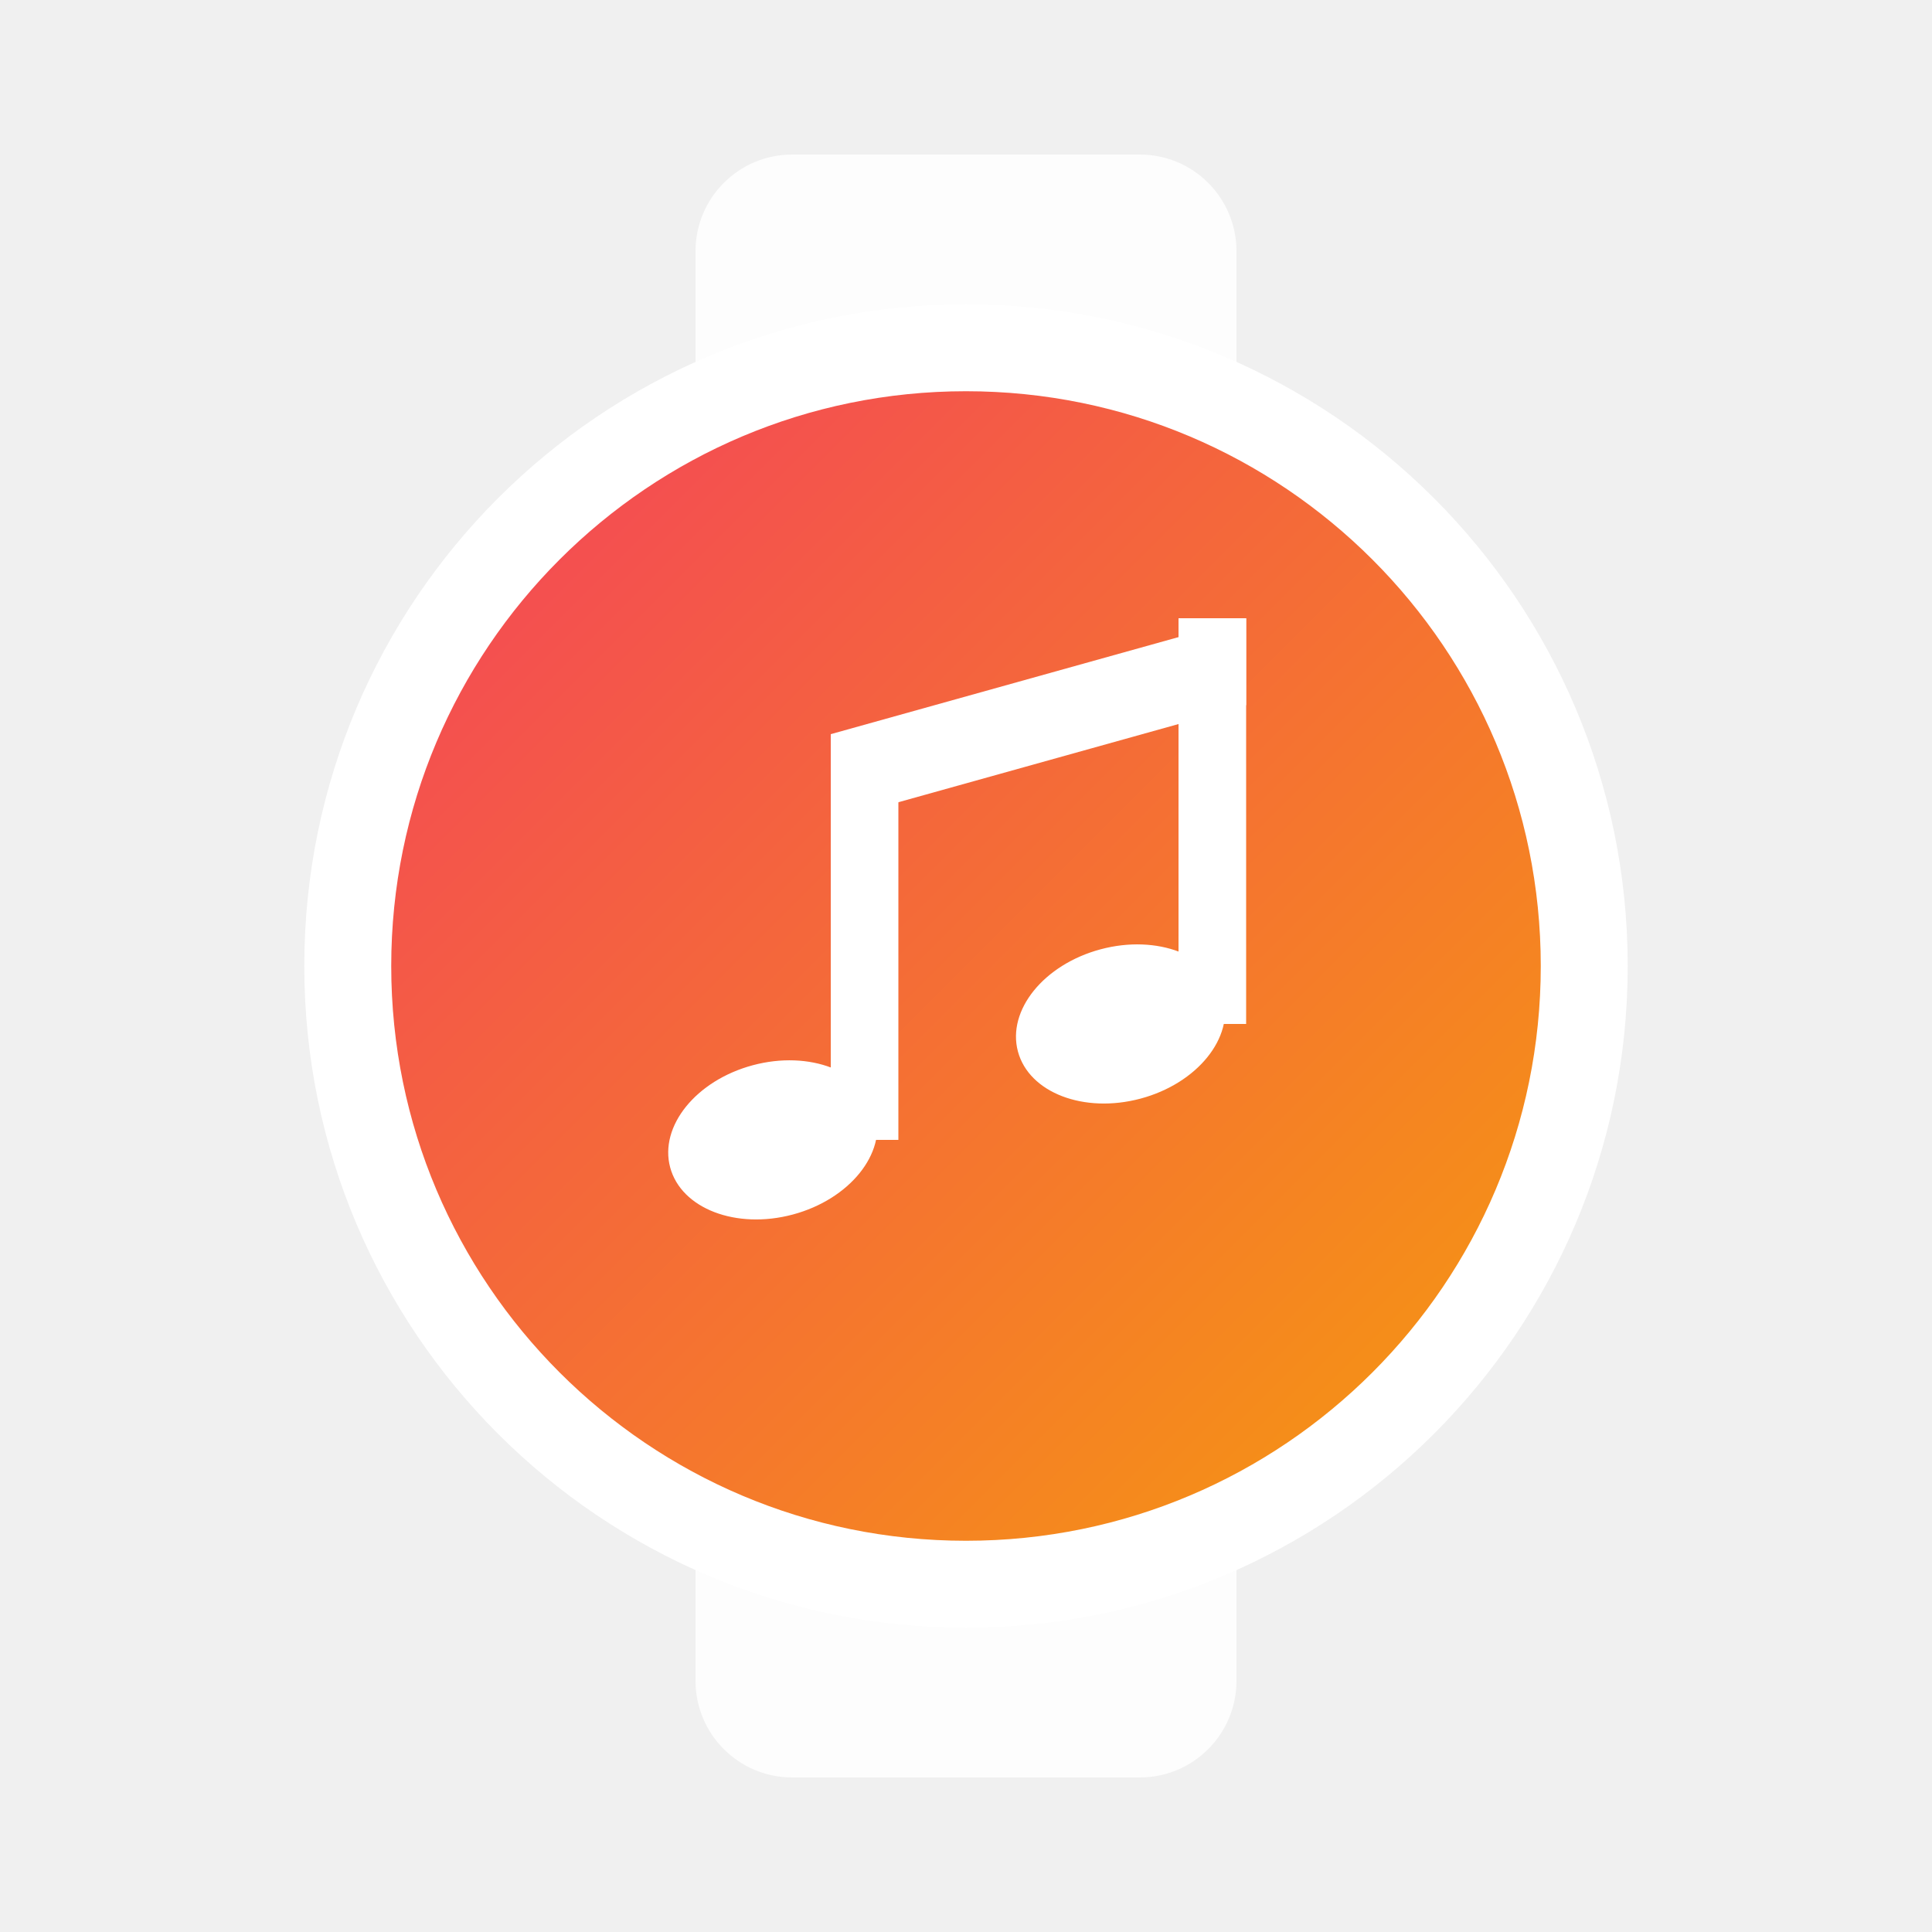
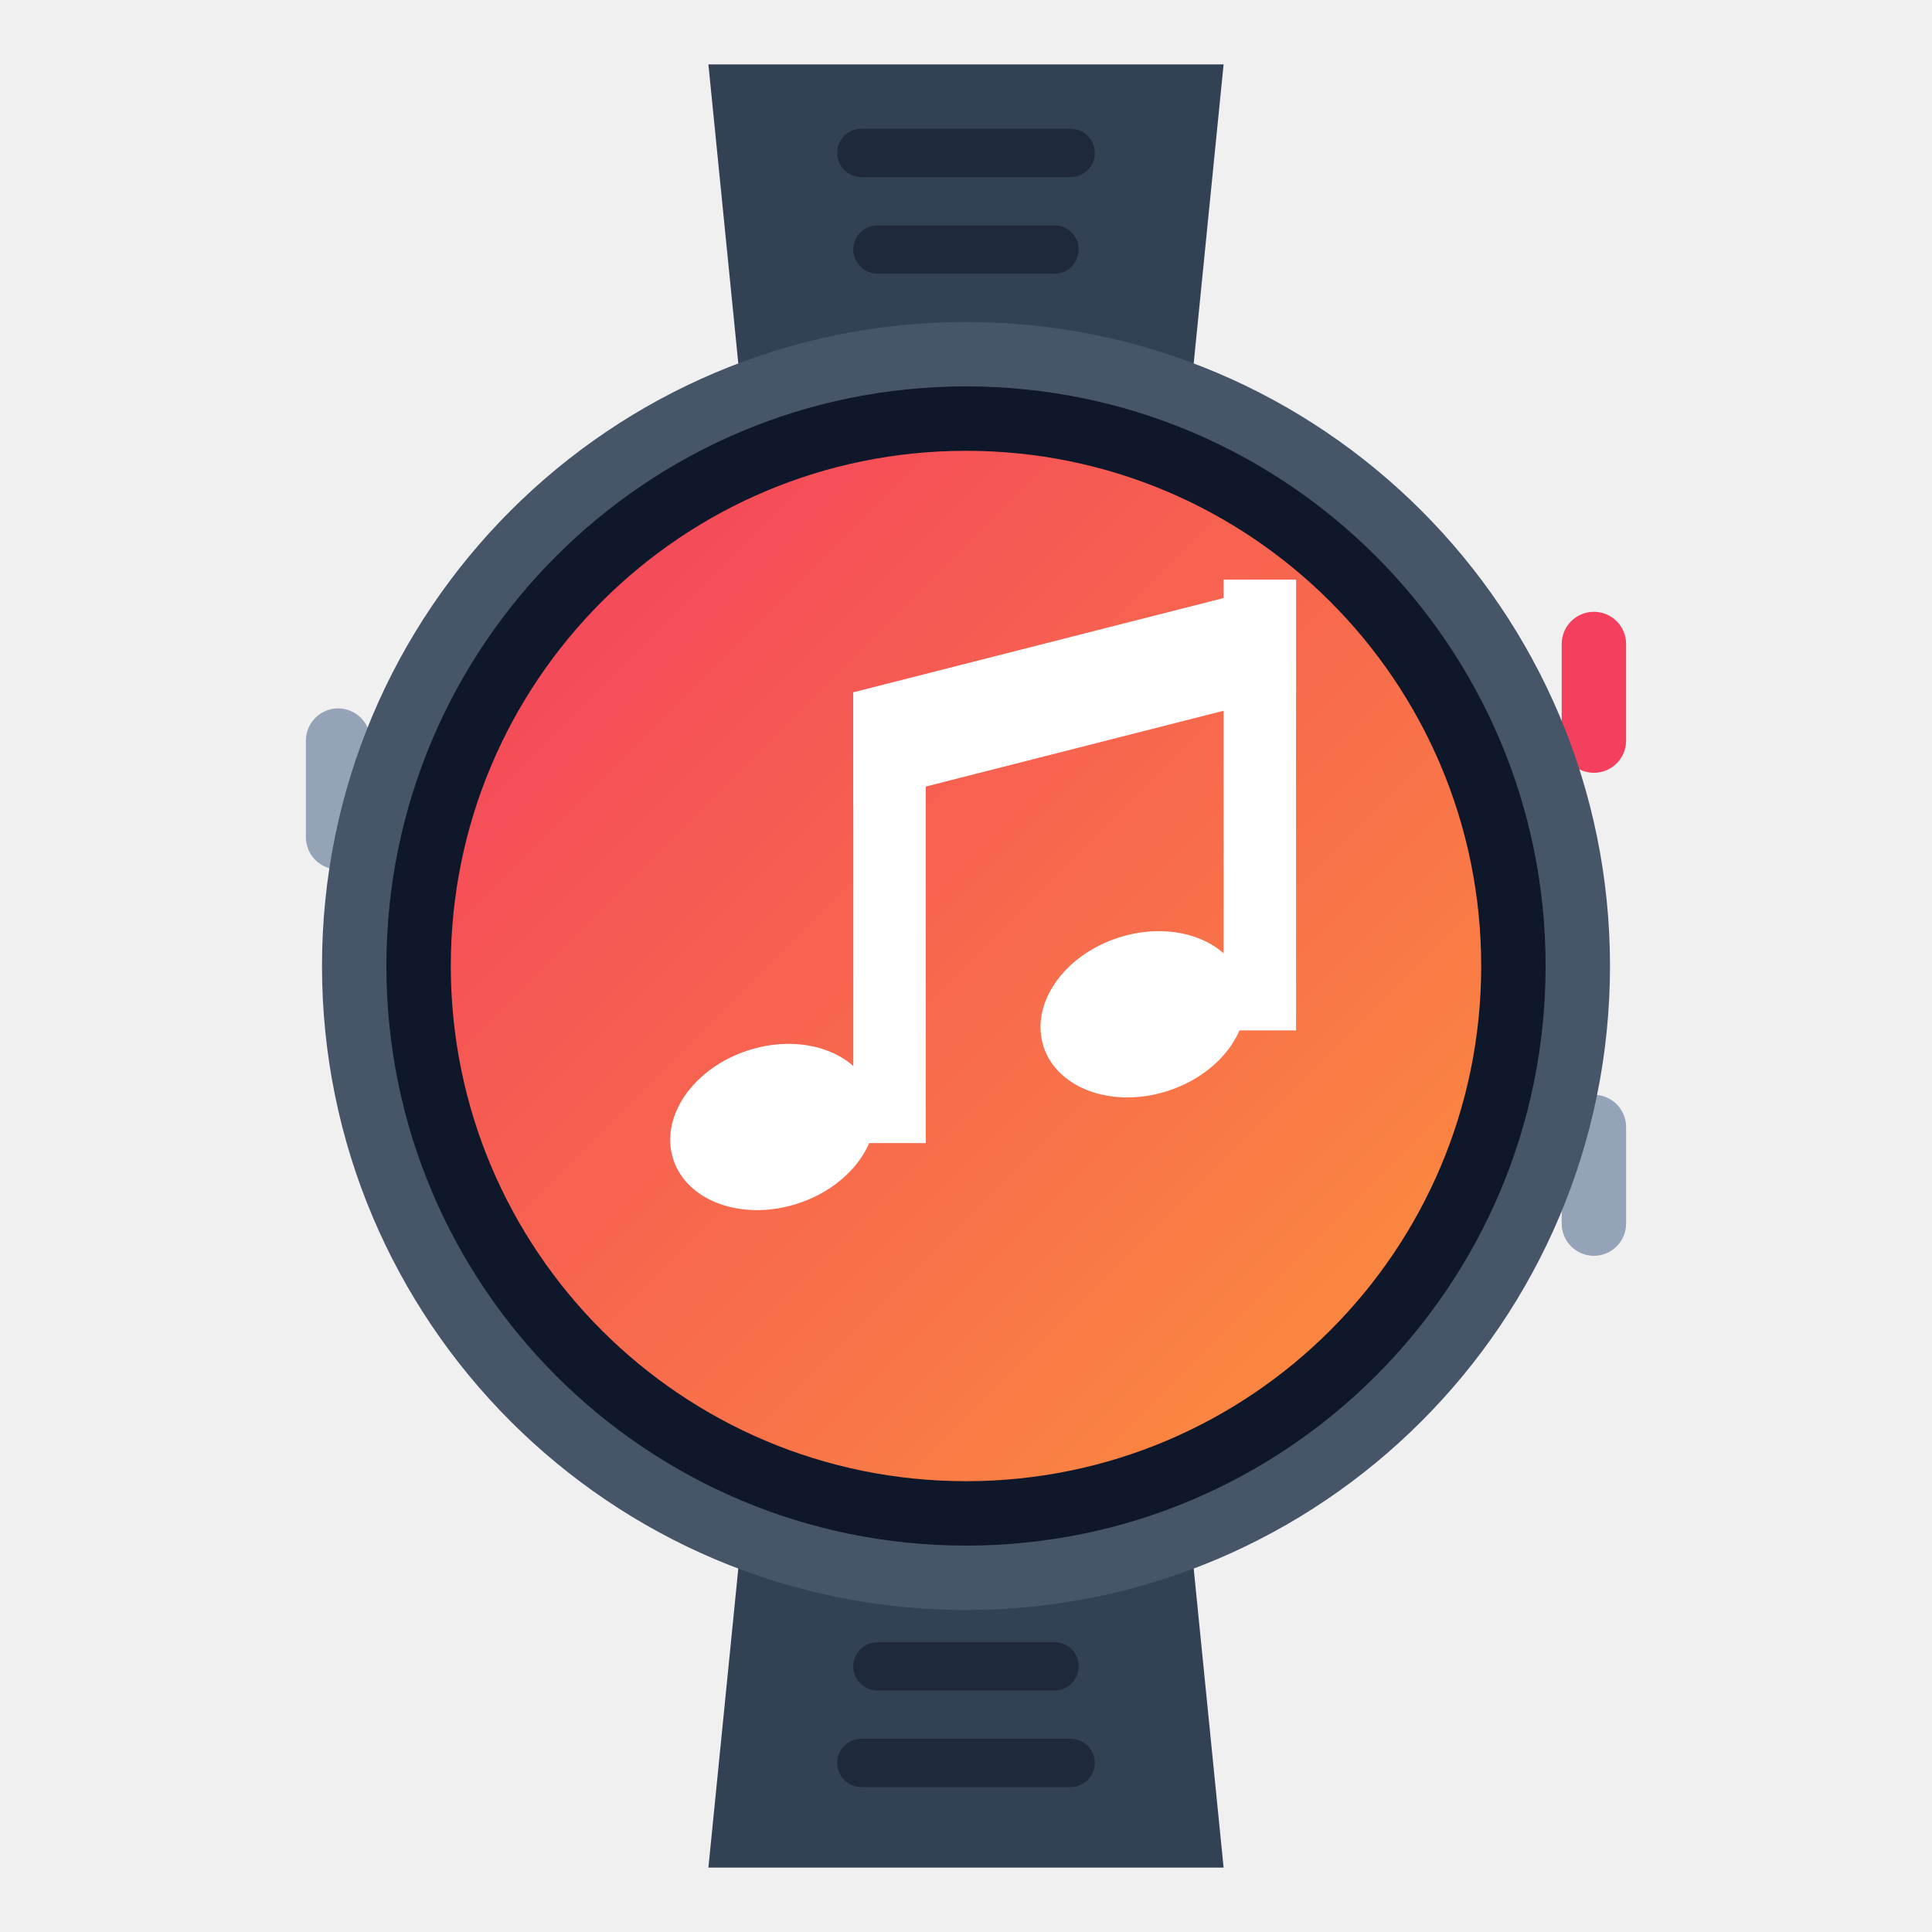
- <svg xmlns="http://www.w3.org/2000/svg" viewBox="0 0 100 100">
+ <svg xmlns="http://www.w3.org/2000/svg" viewBox="0 0 120 120">
  <defs>
-     <linearGradient id="bgGrad" x1="0%" y1="0%" x2="100%" y2="100%">
+     <linearGradient id="garmin_grad" x1="0%" y1="0%" x2="100%" y2="100%">
      <stop offset="0%" stop-color="#f43f5e" />
-       <stop offset="100%" stop-color="#f59e0b" />
+       <stop offset="100%" stop-color="#fb923c" />
    </linearGradient>
  </defs>
-   <rect x="36" y="8" width="28" height="18" rx="5" fill="#ffffff" opacity="0.85" />
-   <rect x="36" y="74" width="28" height="18" rx="5" fill="#ffffff" opacity="0.85" />
-   <circle cx="50" cy="50" r="32" fill="url(#bgGrad)" stroke="#ffffff" stroke-width="4.5" />
-   <ellipse cx="40" cy="59" rx="5.5" ry="4" fill="#ffffff" transform="rotate(-15 40 59)" />
-   <ellipse cx="58" cy="53" rx="5.5" ry="4" fill="#ffffff" transform="rotate(-15 58 53)" />
-   <rect x="43" y="38" width="3.5" height="21" fill="#ffffff" />
-   <rect x="61" y="32" width="3.5" height="21" fill="#ffffff" />
-   <polygon points="43,38 64.5,32 64.5,36.5 43,42.5" fill="#ffffff" />
+   <path d="M44 4 L76 4 L74 24 L46 24 Z" fill="#334155" rx="3" />
+   <rect x="52" y="8" width="16" height="3" rx="1.5" fill="#1e293b" />
+   <rect x="53" y="14" width="14" height="3" rx="1.5" fill="#1e293b" />
+   <path d="M46 96 L74 96 L76 116 L44 116 Z" fill="#334155" rx="3" />
+   <rect x="53" y="102" width="14" height="3" rx="1.5" fill="#1e293b" />
+   <rect x="52" y="108" width="16" height="3" rx="1.5" fill="#1e293b" />
+   <rect x="19" y="44" width="4" height="10" rx="2" fill="#94a3b8" />
+   <rect x="97" y="38" width="4" height="10" rx="2" fill="#f43f5e" />
+   <rect x="97" y="68" width="4" height="10" rx="2" fill="#94a3b8" />
+   <circle cx="60" cy="60" r="38" fill="#0f172a" stroke="#475569" stroke-width="4" />
+   <circle cx="60" cy="60" r="32" fill="url(#garmin_grad)" />
+   <ellipse cx="48" cy="70" rx="6.5" ry="5" fill="#ffffff" transform="rotate(-18 48 70)" />
+   <ellipse cx="71" cy="63" rx="6.5" ry="5" fill="#ffffff" transform="rotate(-18 71 63)" />
+   <rect x="53" y="43" width="4.5" height="28" fill="#ffffff" />
+   <rect x="76" y="36" width="4.5" height="28" fill="#ffffff" />
+   <polygon points="53,43 80.5,36 80.5,43 53,50" fill="#ffffff" />
</svg>
